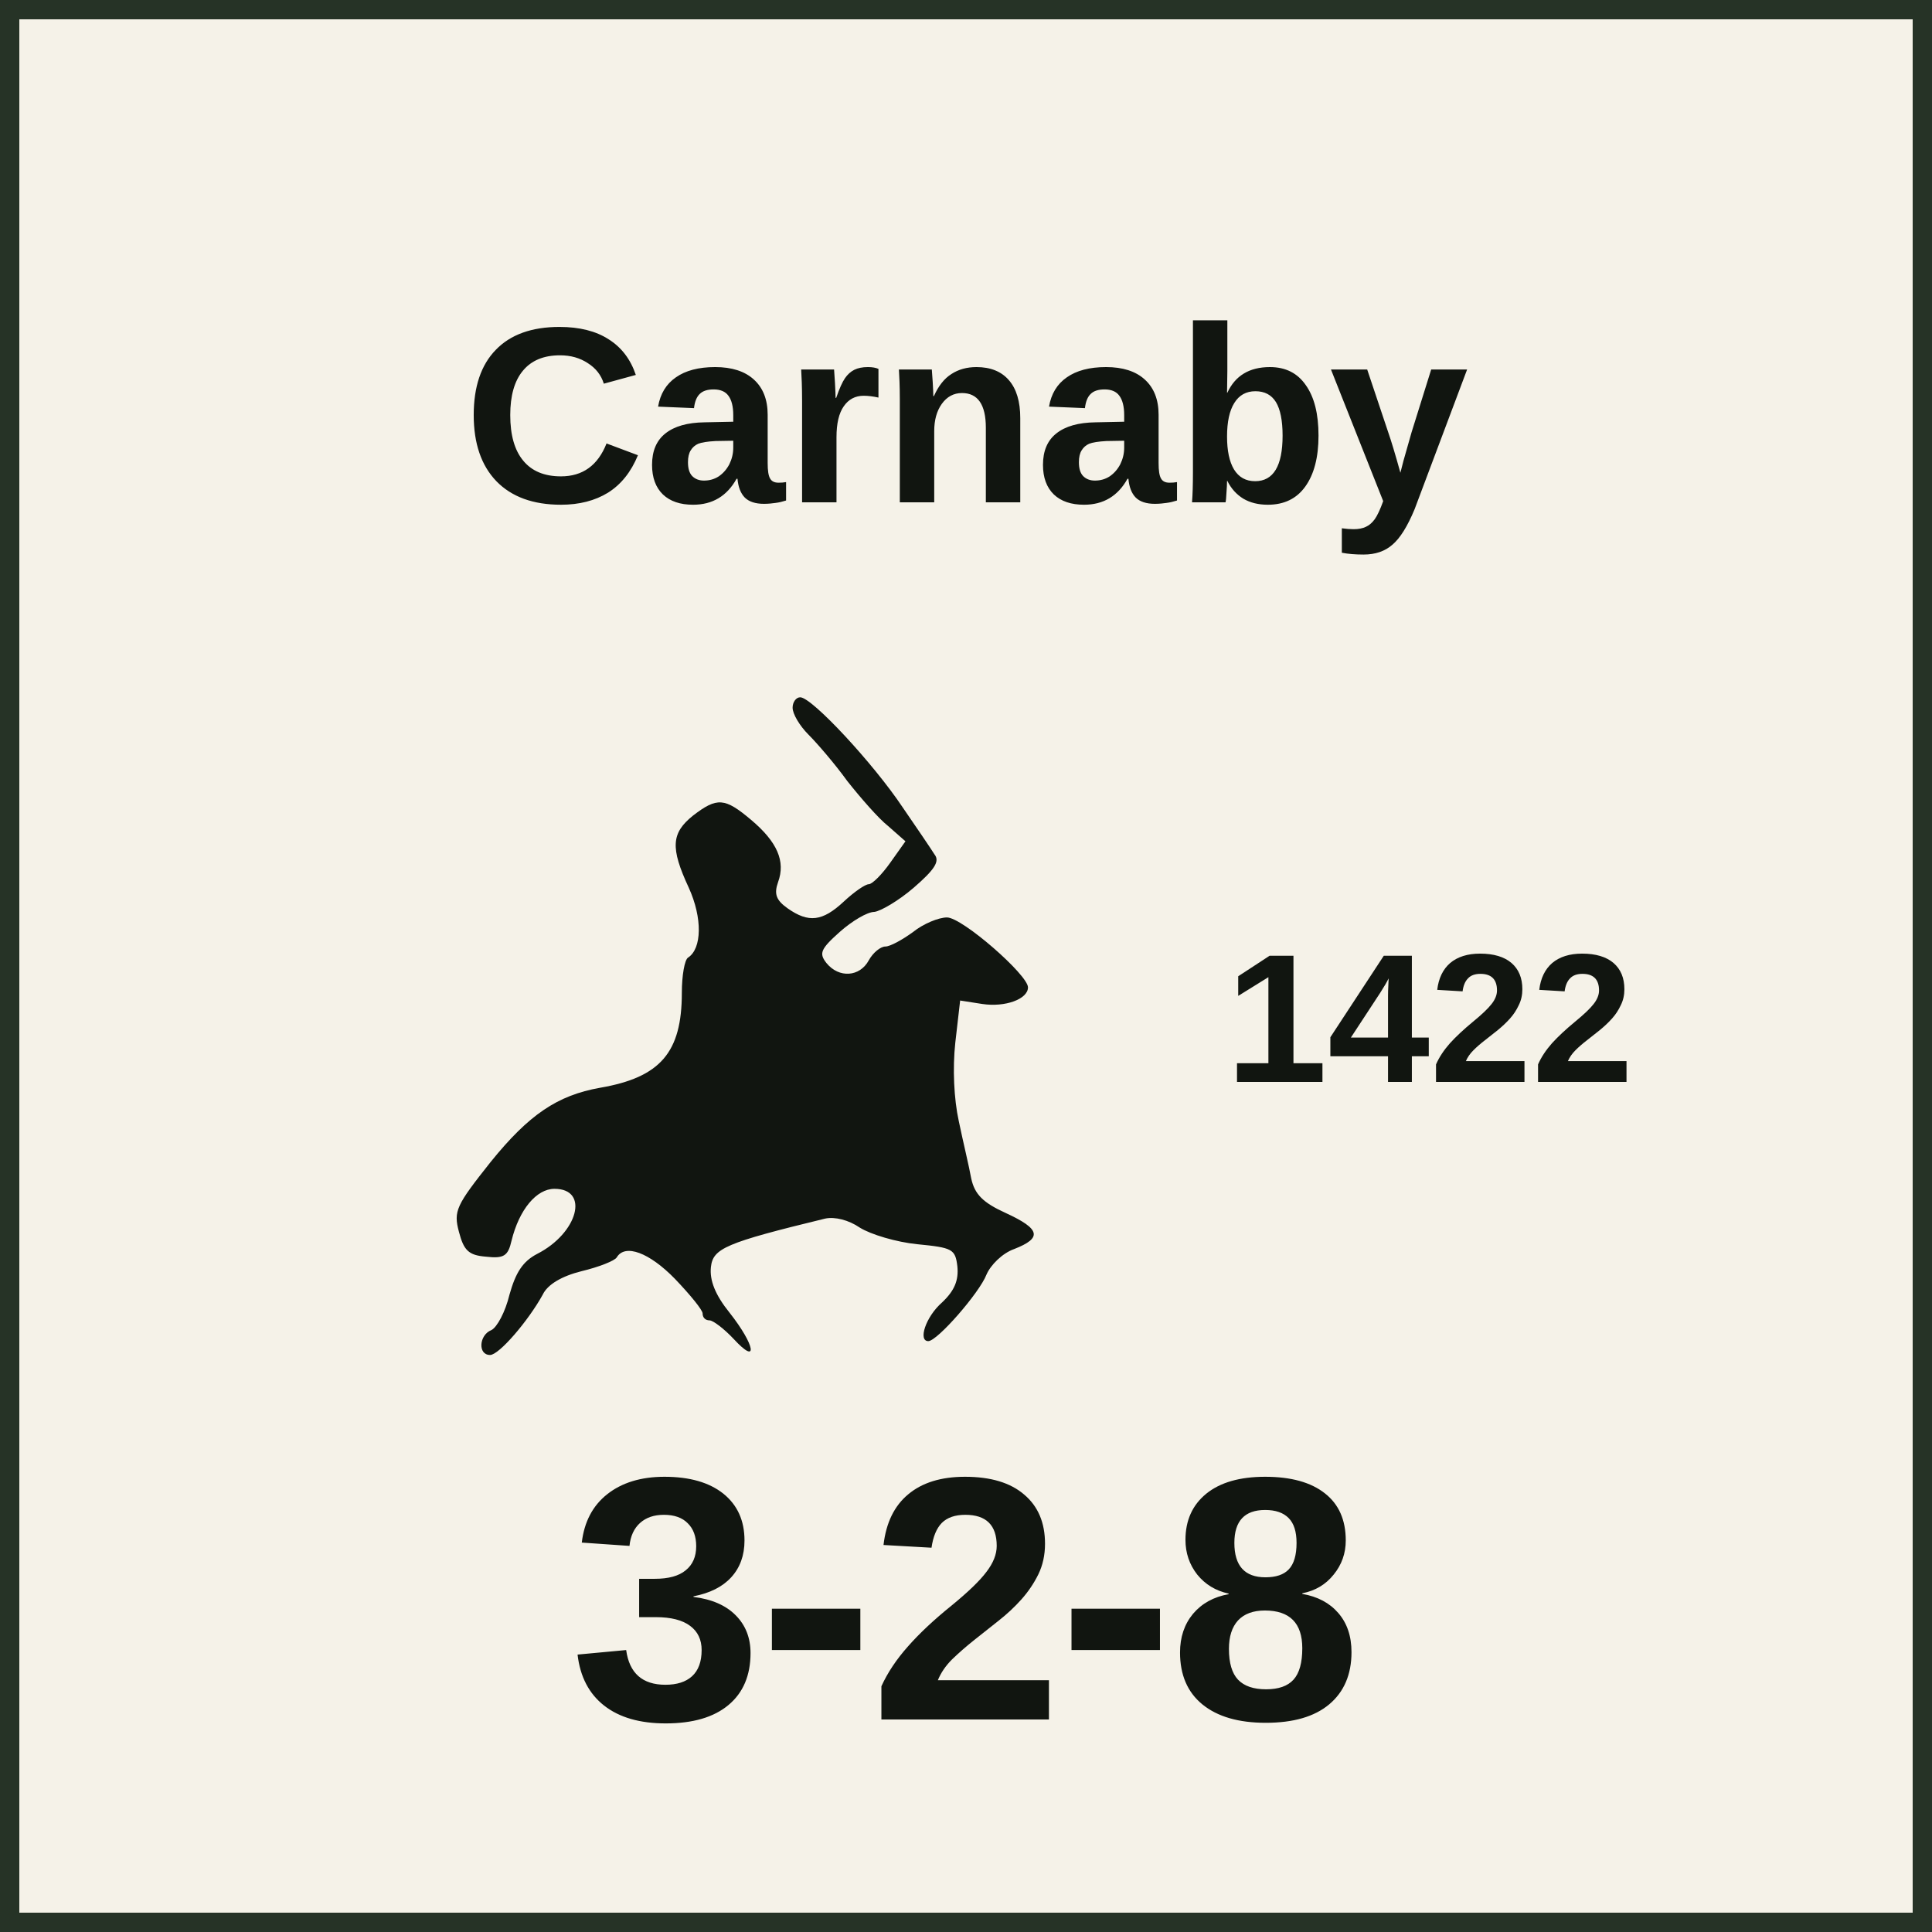
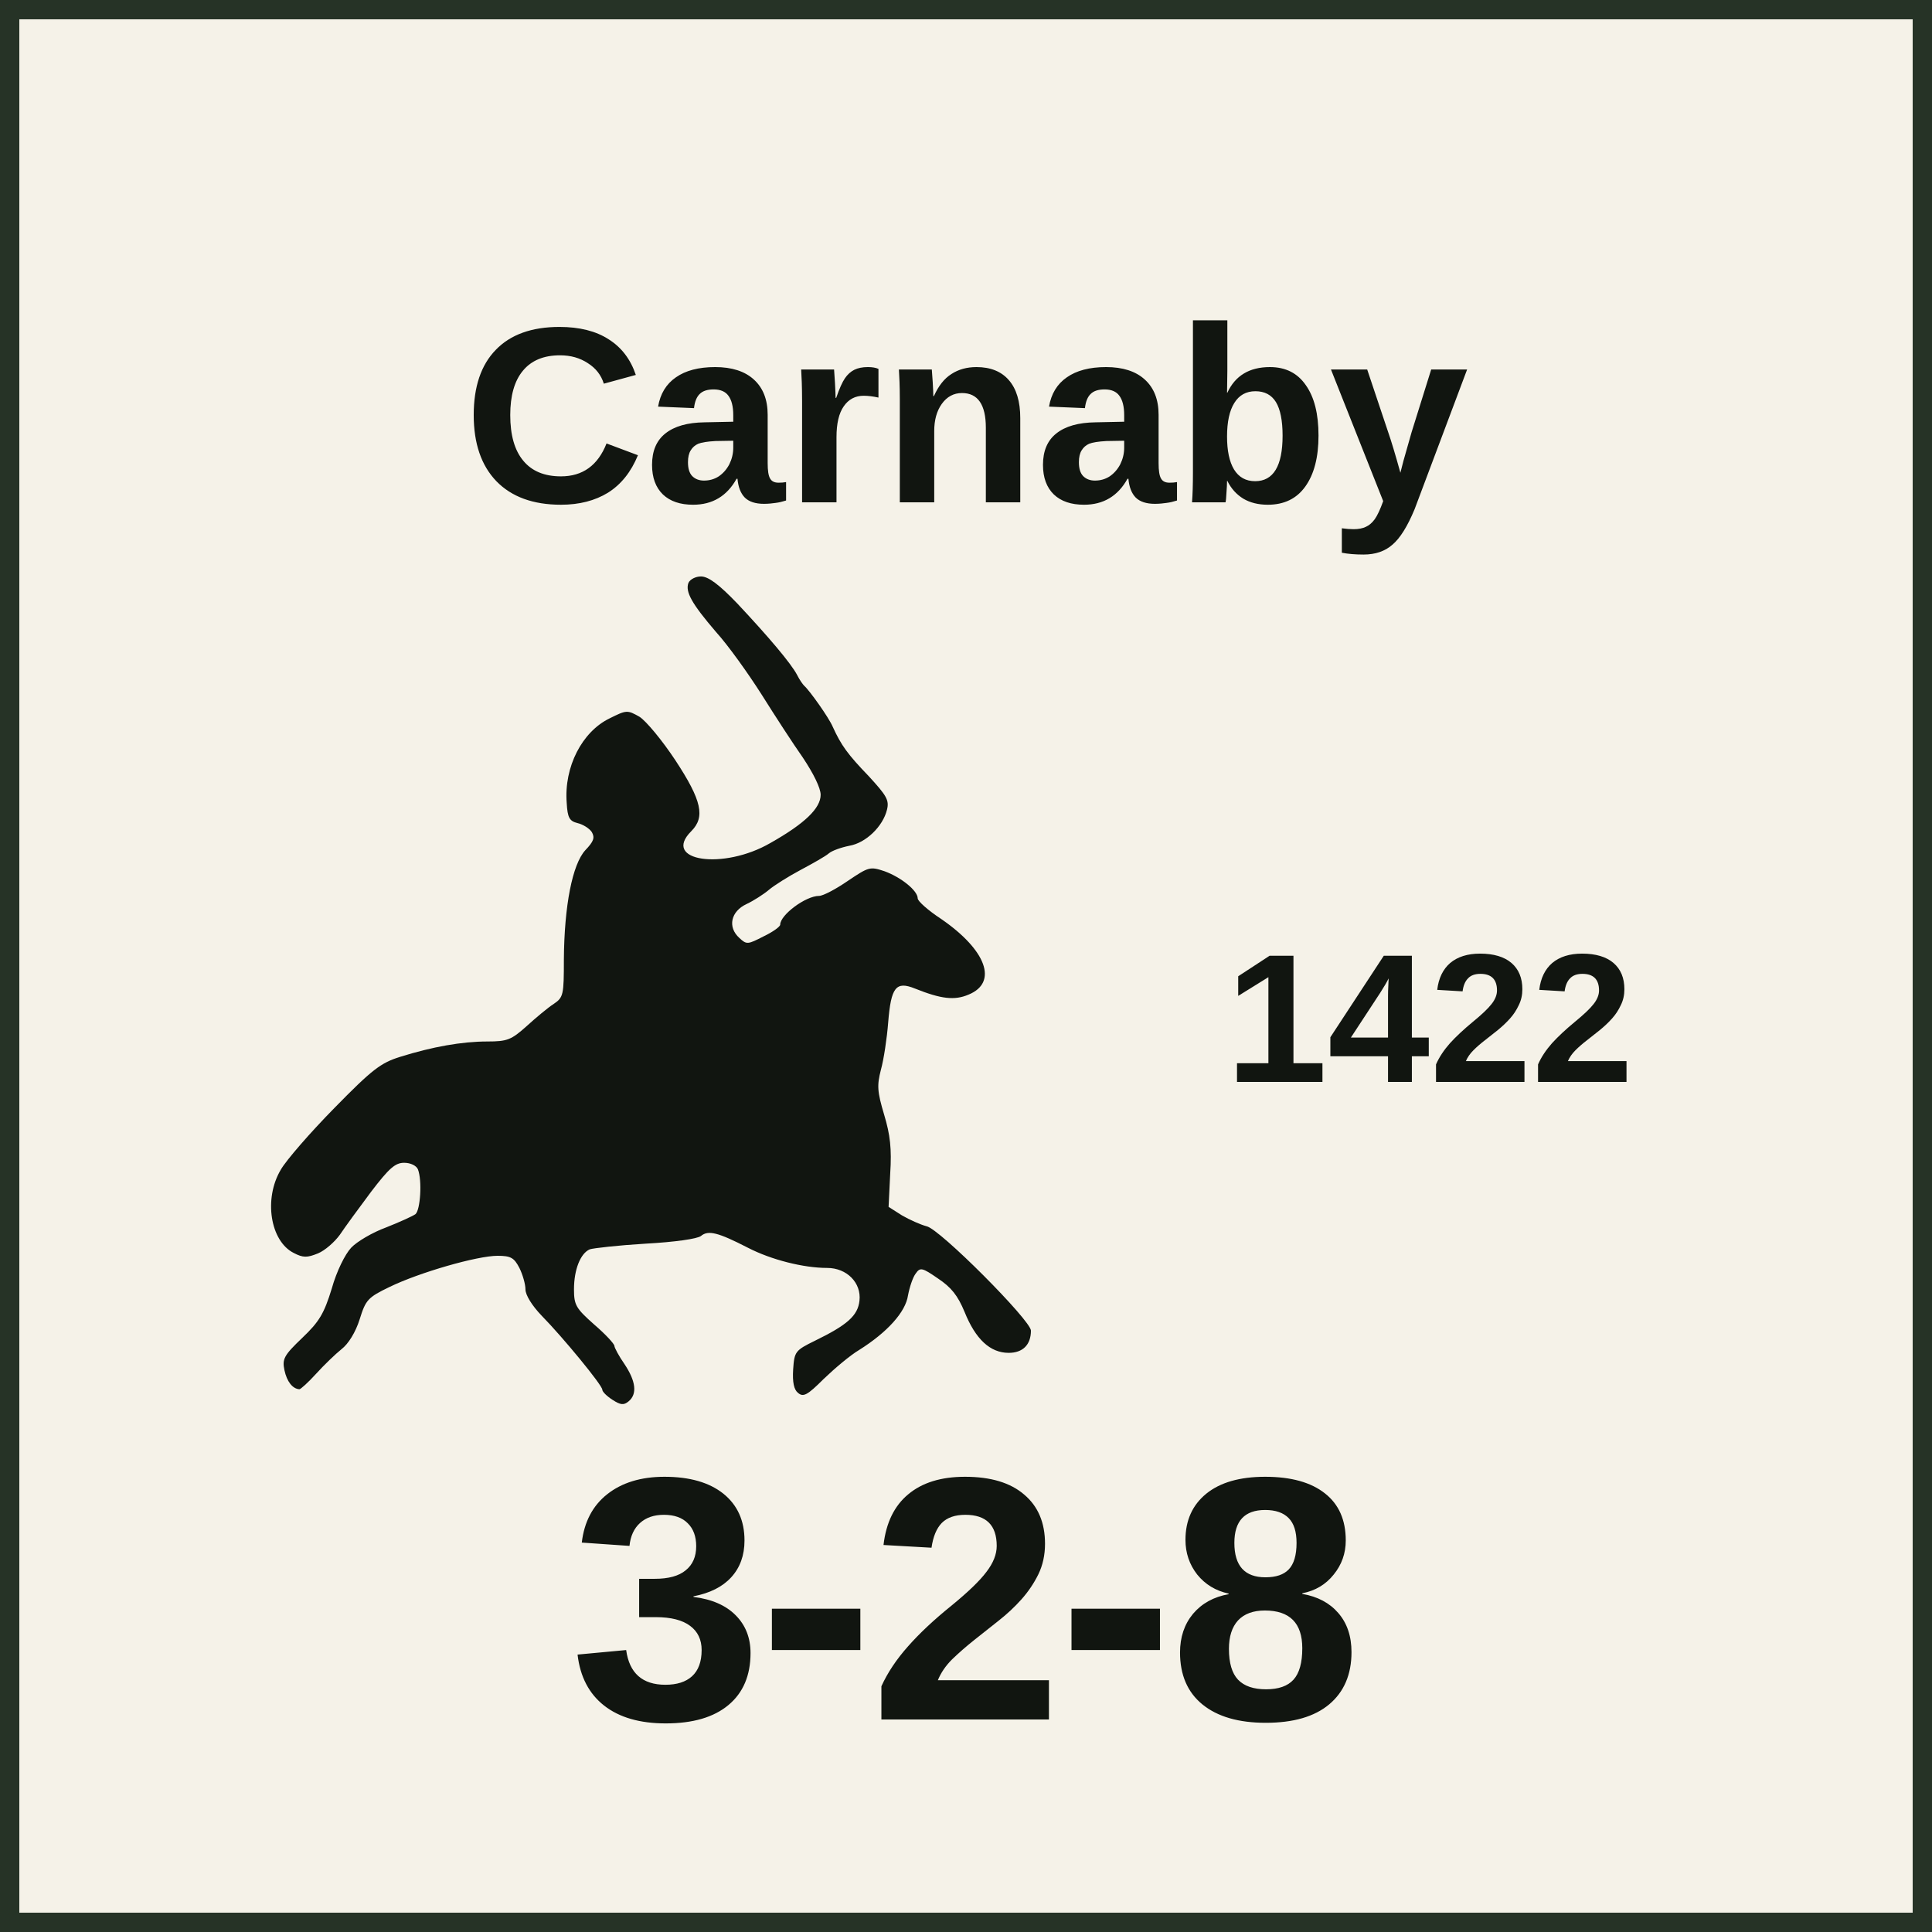
<svg xmlns="http://www.w3.org/2000/svg" width="100" height="100" viewBox="0 0 100 100" role="img" aria-labelledby="title desc">
  <style>
    text { fill: #111510; font-family: "Arial Narrow", "Helvetica Neue", Arial, sans-serif; }
    .name { font-weight: 700; text-anchor: middle; }
    .setup { font-size: 9.5px; font-weight: 700; text-anchor: middle; }
    .factors { font-size: 18px; font-weight: 800; text-anchor: middle; letter-spacing: -0.25px; }
    .turn { font-size: 17px; font-weight: 800; text-anchor: middle; }
  </style>
  <rect x="0.5" y="0.5" width="99" height="99" fill="#F5F2E8" stroke="#263326" stroke-width="1" />
  <text class="name" x="50" y="26" font-size="13">Carnaby</text>
-   <svg x="12" y="30" width="43" height="43" viewBox="0 0 1200 1200" preserveAspectRatio="xMidYMid meet">
-     <g transform="translate(0 1200) scale(1 -1)" fill="#111510">
-       <path d="M810 1015c0-9 10-26 23-39 12-12 38-42 56-67 19-24 45-54 59-65l25-22-22-31c-12-17-26-31-31-31-5 0-21-11-36-25-31-29-51-31-81-10-17 12-20 21-14 38 11 30-1 58-39 90-38 32-49 33-84 6-31-25-33-46-6-104 20-44 19-88-1-101-5-3-9-26-9-51 0-86-31-122-118-137-62-11-103-39-158-107-50-63-54-71-46-101 7-27 14-34 39-36 26-3 32 1 37 23 11 45 36 75 62 75 51 0 34-64-25-94-21-11-31-27-40-59-6-25-18-47-26-51-18-7-20-36-2-36 13 0 55 49 76 87 7 15 28 27 56 34 25 6 48 15 51 20 12 20 47 7 84-31 22-23 40-45 40-50 0-6 4-10 10-10 5 0 21-12 35-27 36-39 31-9-6 38-21 26-29 47-27 66 3 27 21 35 165 70 14 3 34-2 50-13 16-10 53-21 83-24 51-5 55-7 58-32 2-20-4-35-22-52-24-21-35-56-20-56 13 0 74 70 84 96 6 14 23 31 40 37 41 16 38 29-12 52-33 15-45 27-50 50-3 17-12 54-18 83-7 32-9 76-5 113l7 61 32-5c33-5 66 7 66 24 0 18-95 101-117 101-12 0-34-9-49-21-15-11-33-21-40-21-7 0-18-9-24-20-13-24-43-26-61-4-11 14-9 20 19 45 18 16 40 29 50 29 9 1 35 16 57 35 30 26 38 38 30 48-5 8-26 39-46 68-42 63-131 159-148 159-6 0-11-7-11-15z" />
+   <svg x="11" y="29" width="46" height="45" viewBox="250 200 1950 2150" preserveAspectRatio="xMidYMid meet">
+     <g transform="translate(0 2400) scale(1 -1)" fill="#111510">
+       <path d="M1303 2144c-8-22 8-51 68-121 30-33 80-103 113-155 32-51 78-122 102-156 26-39 44-75 44-92 0-33-39-71-124-119-117-68-270-45-196 29 35 35 26 76-39 175-33 50-73 98-89 108-30 17-32 17-74-4-68-33-113-120-106-209 2-37 7-45 27-50 13-3 29-13 35-22 8-14 5-23-16-45-32-35-52-137-53-270 0-87-1-94-25-110-14-9-44-34-67-55-38-34-48-38-97-38-63 0-136-13-216-38-48-15-69-31-163-127-59-60-119-129-132-152-43-72-26-177 32-206 23-12 33-12 60-1 17 7 41 28 54 46 12 18 47 66 77 106 45 59 60 72 82 72 16 0 30-7 34-16 11-28 6-101-6-111-7-5-40-20-73-33-33-12-72-35-86-50-15-16-36-58-48-101-19-62-31-82-73-122-45-43-50-52-44-80 6-28 20-46 37-47 3 0 22 17 41 38 20 22 48 49 63 61 17 13 35 42 45 74 15 48 20 54 74 80 74 36 217 77 267 77 33 0 41-5 54-30 8-16 15-40 15-53 0-14 16-40 40-65 53-54 150-172 150-183 0-5 11-16 25-25 20-13 28-14 40-4 22 18 18 50-10 92-14 20-25 41-25 45 0 5-22 29-50 53-45 40-50 48-50 87 0 49 16 89 39 99 9 3 71 10 138 14 73 4 128 12 137 19 18 15 42 9 116-29 58-30 138-50 196-50 49 0 85-37 80-81-4-37-30-60-110-99-49-24-51-27-54-71-2-32 2-50 12-58 13-11 23-6 63 34 27 26 66 59 88 72 70 44 115 94 121 135 4 21 12 45 19 54 11 16 16 15 55-12 33-22 49-42 66-83 27-67 63-101 109-101 35 0 55 20 55 55 0 25-226 252-258 258-15 4-42 16-61 27l-33 21 4 82c4 62 0 96-15 146-17 57-18 72-8 111 7 25 15 78 18 117 7 87 19 103 66 84 65-26 98-30 133-15 73 30 44 110-68 187-32 21-58 44-58 51 0 19-41 52-82 67-36 12-39 11-91-24-29-20-61-37-71-37-33 0-96-47-96-71 0-5-18-18-41-29-39-20-42-21-60-4-30 27-21 66 18 84 17 8 42 24 55 35 13 11 48 33 78 49 30 16 62 34 70 41 8 7 31 15 51 19 41 7 83 48 93 89 6 24-1 35-45 83-52 54-68 76-89 122-9 22-58 91-71 102-3 3-11 14-17 26-15 29-72 96-148 177-46 48-72 67-90 67-13 0-27-7-31-16z" />
    </g>
  </svg>
  <text class="setup" x="74" y="56">1422</text>
  <text class="factors" x="50" y="89">3-2-8</text>
</svg>
